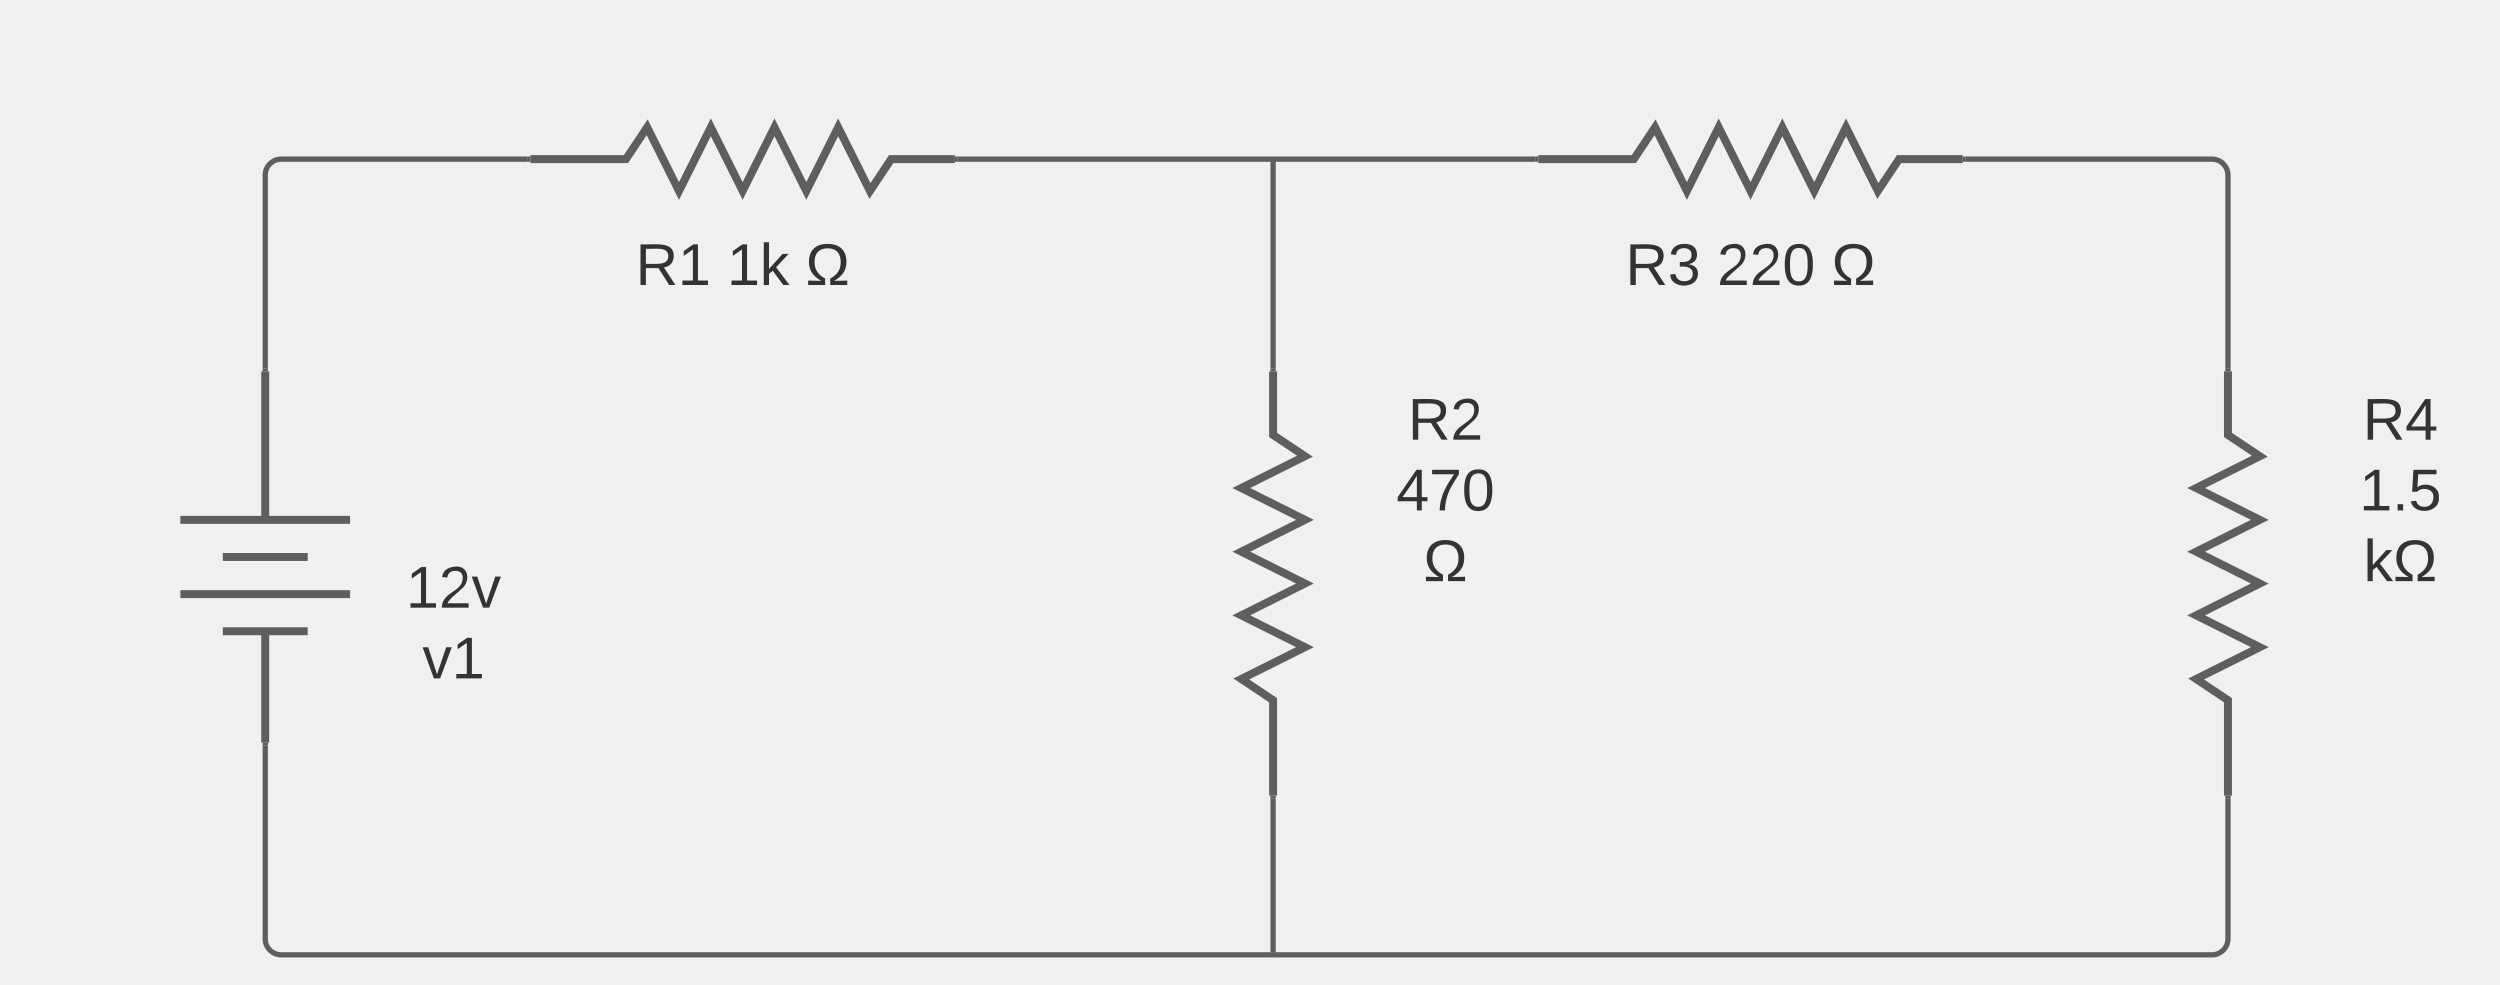
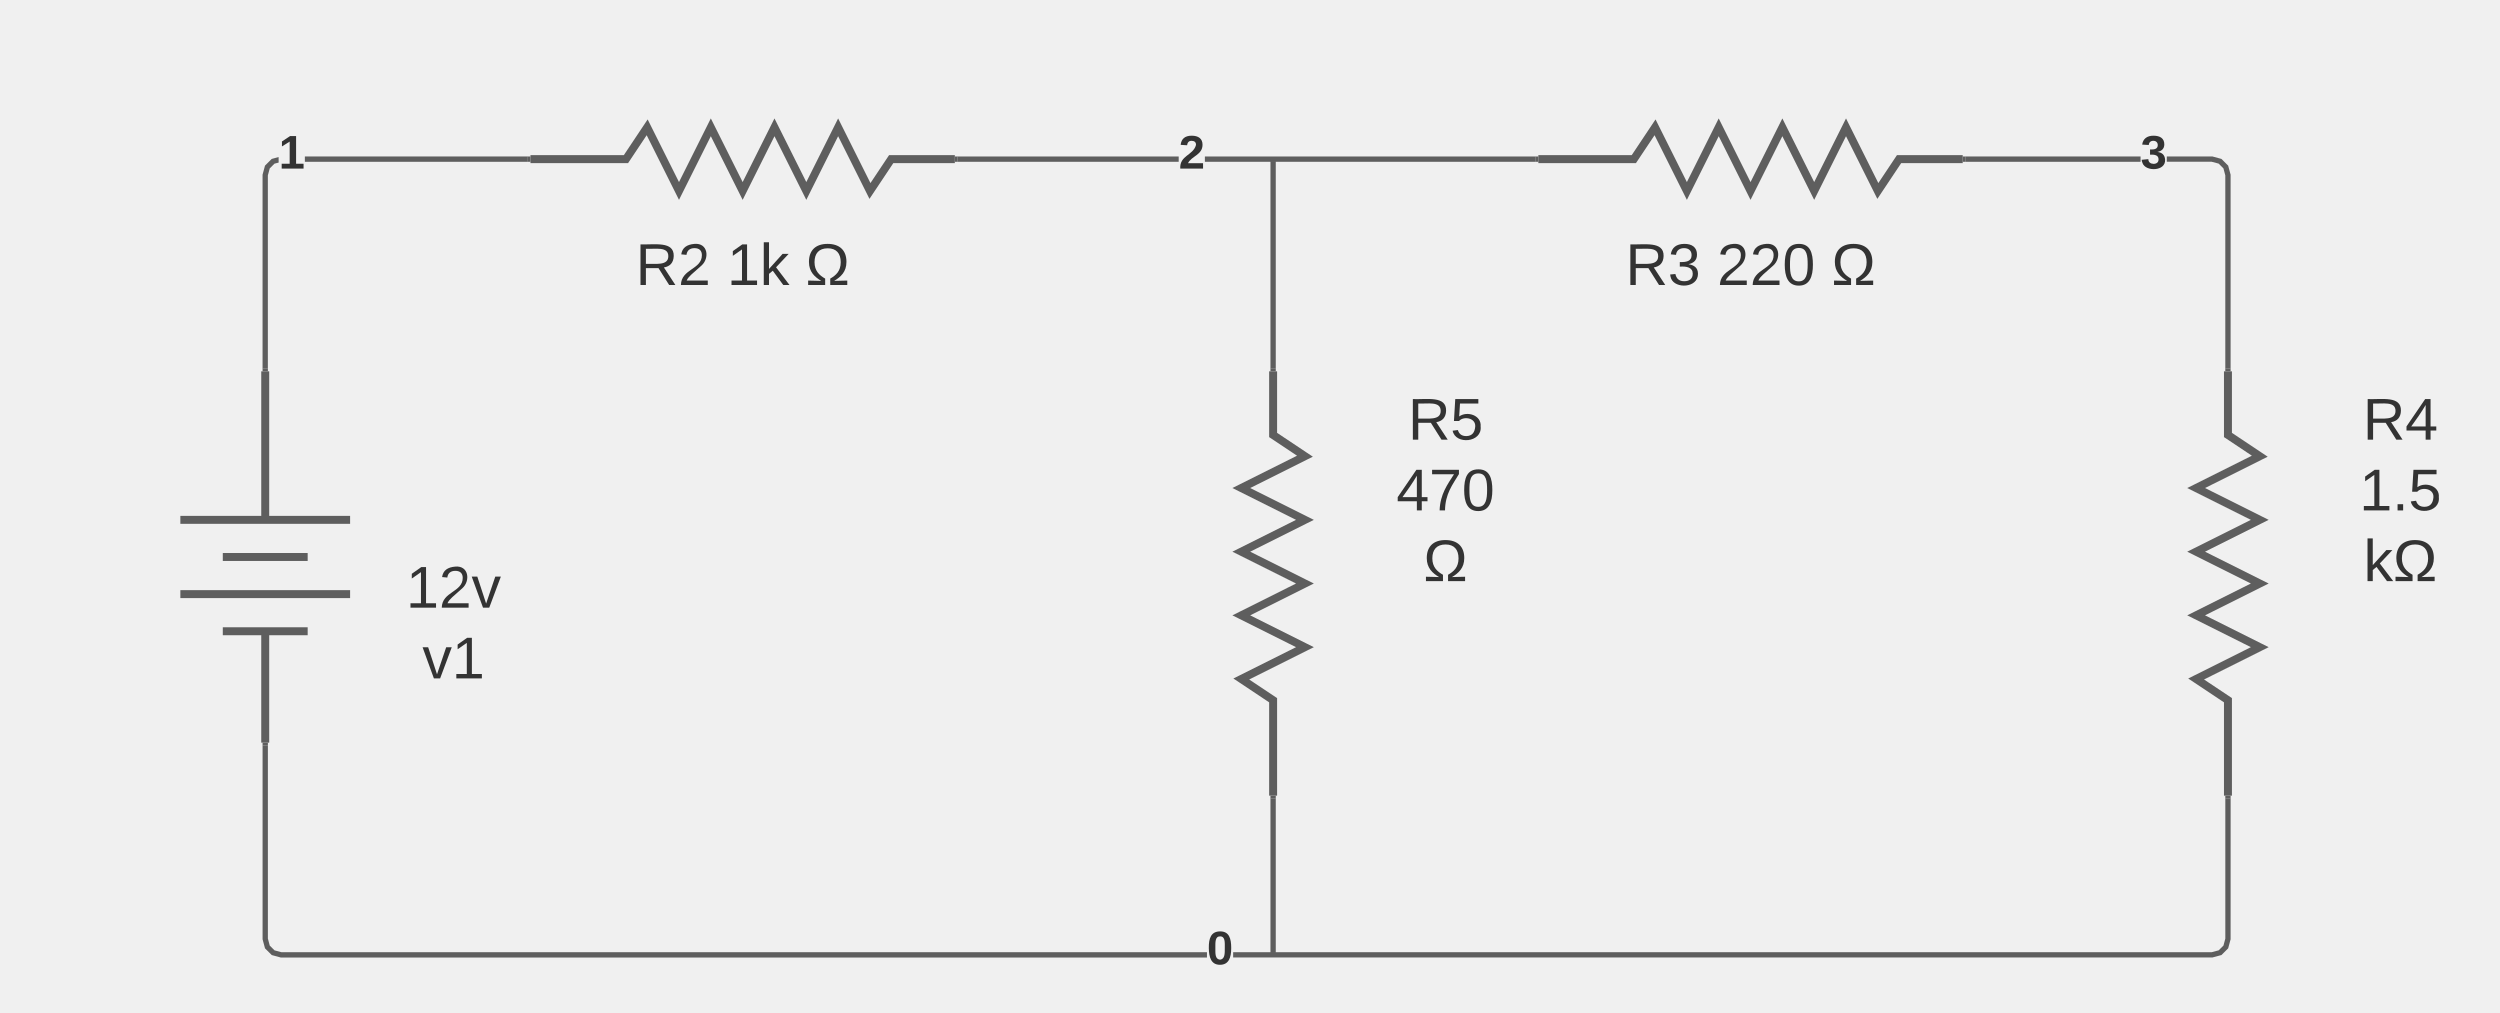
- <svg xmlns="http://www.w3.org/2000/svg" xmlns:ns1="lucid" xmlns:xlink="http://www.w3.org/1999/xlink" width="942.57" height="371">
+ <svg xmlns="http://www.w3.org/2000/svg" xmlns:ns1="lucid" xmlns:xlink="http://www.w3.org/1999/xlink" width="942.57" height="381.67">
  <g transform="translate(-240 -240)" ns1:page-tab-id="0_0">
    <path d="M440 260h160v80H440z" fill="none" />
    <path d="M440 300h36l8-12 12 24 12-24 12 24 12-24 12 24 12-24 12 24 8-12h24" stroke="#5e5e5e" stroke-width="3" fill="none" />
    <use xlink:href="#a" transform="matrix(1,0,0,1,440,328) translate(39.62963 19.44444)" />
    <use xlink:href="#b" transform="matrix(1,0,0,1,440,328) translate(74.1358 19.44444)" />
    <use xlink:href="#c" transform="matrix(1,0,0,1,440,328) translate(103.7654 19.44444)" />
    <path d="M260 380v140h160V380z" fill="none" />
    <path d="M340 380v56m32 0h-64m48 14h-32m48 14h-64m48 14h-32m16 0v42" stroke="#5e5e5e" stroke-width="3" fill="#fff" />
    <use xlink:href="#d" transform="matrix(1,0,0,1,396,408) translate(-2.901235 61.11111)" />
    <use xlink:href="#e" transform="matrix(1,0,0,1,396,408) translate(3.271605 87.77778)" />
    <path d="M820 260h160v80H820z" fill="none" />
    <path d="M820 300h36l8-12 12 24 12-24 12 24 12-24 12 24 12-24 12 24 8-12h24" stroke="#5e5e5e" stroke-width="3" fill="none" />
    <use xlink:href="#f" transform="matrix(1,0,0,1,820,328) translate(32.83951 19.44444)" />
    <use xlink:href="#g" transform="matrix(1,0,0,1,820,328) translate(67.34568 19.44444)" />
-     <use xlink:href="#c" transform="matrix(1,0,0,1,820,328) translate(110.5556 19.44444)" />
+     <use xlink:href="#h" transform="matrix(1,0,0,1,820,328) translate(110.5556 19.44444)" />
    <g fill="none">
      <path d="M680 540V380h80v160z" />
      <path d="M720 540v-36l-12-8 24-12-24-12 24-12-24-12 24-12-24-12 24-12-12-8v-24" stroke="#5e5e5e" stroke-width="3" />
    </g>
-     <use xlink:href="#h" transform="matrix(1,0,0,1,770,348) translate(0.8333333 57.77778)" />
-     <use xlink:href="#i" transform="matrix(1,0,0,1,770,348) translate(-3.518519 84.44444)" />
+     <use xlink:href="#i" transform="matrix(1,0,0,1,770,348) translate(0.8333333 57.77778)" />
+     <use xlink:href="#j" transform="matrix(1,0,0,1,770,348) translate(-3.518519 84.44444)" />
    <use xlink:href="#c" transform="matrix(1,0,0,1,770,348) translate(6.697531 111.1111)" />
    <g fill="none">
      <path d="M1040 540V380h80v160z" />
      <path d="M1080 540v-36l-12-8 24-12-24-12 24-12-24-12 24-12-24-12 24-12-12-8v-24" stroke="#5e5e5e" stroke-width="3" />
    </g>
-     <use xlink:href="#j" transform="matrix(1,0,0,1,1130,348) translate(0.8333333 57.77778)" />
-     <use xlink:href="#k" transform="matrix(1,0,0,1,1130,348) translate(-0.4320988 84.44444)" />
-     <use xlink:href="#l" transform="matrix(1,0,0,1,1130,348) translate(1.141975 111.1111)" />
-     <path d="M601 300h218" stroke="#5e5e5e" stroke-width="2" fill="none" />
+     <use xlink:href="#k" transform="matrix(1,0,0,1,1130,348) translate(0.8333333 57.77778)" />
+     <use xlink:href="#l" transform="matrix(1,0,0,1,1130,348) translate(-0.4320988 84.44444)" />
+     <use xlink:href="#m" transform="matrix(1,0,0,1,1130,348) translate(1.141975 111.1111)" />
+     <path d="M684.4 301H601v-2h83.4zm134.6 0H694.27v-2H819z" fill="#5e5e5e" />
    <path d="M601.03 301H600v-2h1.03zM820 301h-1.03v-2H820z" fill="#5e5e5e" />
-     <path d="M981 300h93c3.3 0 6 2.7 6 6v73" stroke="#5e5e5e" stroke-width="2" fill="none" />
+     <use xlink:href="#n" transform="matrix(1,0,0,1,684.3951,289.3333) translate(0.005 14.22222)" />
+     <path d="M1077.55 299.92l2.53 2.53.92 3.42V379h-2v-72.87l-.7-2.64-1.8-1.8-2.63-.7h-16.93v-2h17.2zM981 301v-2h66.06v2z" fill="#5e5e5e" />
    <path d="M981.03 301H980v-2h1.03zM1081 380h-2v-1.03h2z" fill="#5e5e5e" />
+     <use xlink:href="#o" transform="matrix(1,0,0,1,1047.062,289.3333) translate(0.005 14.22222)" />
    <path d="M720 379v-78" stroke="#5e5e5e" stroke-width="2" fill="none" />
    <path d="M721 380h-2v-1.03h2z" fill="#5e5e5e" />
    <path d="M720 301.03V300M720 541v58" stroke="#5e5e5e" stroke-width="2" fill="none" />
    <path d="M721 541.03h-2V540h2z" fill="#5e5e5e" />
-     <path d="M720 598.97V600M340 521v73c0 3.3 2.7 6 6 6h728c3.3 0 6-2.7 6-6v-53" stroke="#5e5e5e" stroke-width="2" fill="none" />
+     <path d="M720 598.97V600" stroke="#5e5e5e" stroke-width="2" fill="none" />
+     <path d="M341 593.87l.7 2.64 1.8 1.8 2.63.7h348.93v2h-349.2l-3.4-.92-2.54-2.53-.92-3.42V521h2zm740 .26l-.92 3.42-2.53 2.53-3.42.92h-369.2v-2h368.94l2.64-.7 1.8-1.8.7-2.63V541h2z" fill="#5e5e5e" />
    <path d="M341 521.03h-2V520h2zM1081 541.03h-2V540h2z" fill="#5e5e5e" />
-     <path d="M340 379v-73c0-3.3 2.7-6 6-6h93" stroke="#5e5e5e" stroke-width="2" fill="none" />
+     <g>
+       <use xlink:href="#p" transform="matrix(1,0,0,1,695.0617,589.3333) translate(0.005 14.22222)" />
+     </g>
+     <path d="M345.06 301.3l-1.57.4-1.8 1.8-.7 2.63V379h-2v-73.13l.92-3.42 2.53-2.53 2.6-.7zM439 301h-84.06v-2H439z" fill="#5e5e5e" />
    <path d="M341 380h-2v-1.03h2zM440 301h-1.03v-2H440z" fill="#5e5e5e" />
+     <g>
+       <use xlink:href="#q" transform="matrix(1,0,0,1,345.0617,289.3333) translate(0.005 14.22222)" />
+     </g>
    <defs>
-       <path fill="#333" d="M233-177c-1 41-23 64-60 70L243 0h-38l-65-103H63V0H30v-248c88 3 205-21 203 71zM63-129c60-2 137 13 137-47 0-61-80-42-137-45v92" id="m" />
-       <path fill="#333" d="M27 0v-27h64v-190l-56 39v-29l58-41h29v221h61V0H27" id="n" />
+       <path fill="#333" d="M233-177c-1 41-23 64-60 70L243 0h-38l-65-103H63V0H30v-248c88 3 205-21 203 71zM63-129c60-2 137 13 137-47 0-61-80-42-137-45v92" id="r" />
+       <path fill="#333" d="M101-251c82-7 93 87 43 132L82-64C71-53 59-42 53-27h129V0H18c2-99 128-94 128-182 0-28-16-43-45-43s-46 15-49 41l-32-3c6-41 34-60 81-64" id="s" />
      <g id="a">
-         <use transform="matrix(0.0617284,0,0,0.0617284,0,0)" xlink:href="#m" />
-         <use transform="matrix(0.0617284,0,0,0.0617284,15.98765,0)" xlink:href="#n" />
+         <use transform="matrix(0.0617284,0,0,0.0617284,0,0)" xlink:href="#r" />
+         <use transform="matrix(0.0617284,0,0,0.0617284,15.98765,0)" xlink:href="#s" />
      </g>
-       <path fill="#333" d="M143 0L79-87 56-68V0H24v-261h32v163l83-92h37l-77 82L181 0h-38" id="o" />
+       <path fill="#333" d="M27 0v-27h64v-190l-56 39v-29l58-41h29v221h61V0H27" id="t" />
+       <path fill="#333" d="M143 0L79-87 56-68V0H24v-261h32v163l83-92h37l-77 82L181 0h-38" id="u" />
      <g id="b">
-         <use transform="matrix(0.0617284,0,0,0.0617284,0,0)" xlink:href="#n" />
-         <use transform="matrix(0.0617284,0,0,0.0617284,12.34568,0)" xlink:href="#o" />
+         <use transform="matrix(0.0617284,0,0,0.0617284,0,0)" xlink:href="#t" />
+         <use transform="matrix(0.0617284,0,0,0.0617284,12.34568,0)" xlink:href="#u" />
      </g>
-       <path fill="#333" d="M20-141c0-71 41-110 114-110s115 39 115 110c0 61-35 92-75 116l80-2V0H150v-39c35-20 64-46 64-100s-27-85-79-85c-54 0-81 31-81 85 0 52 29 80 65 100V0H15v-27l80 2C55-49 20-80 20-141" id="p" />
-       <use transform="matrix(0.0617284,0,0,0.0617284,0,0)" xlink:href="#p" id="c" />
-       <path fill="#333" d="M101-251c82-7 93 87 43 132L82-64C71-53 59-42 53-27h129V0H18c2-99 128-94 128-182 0-28-16-43-45-43s-46 15-49 41l-32-3c6-41 34-60 81-64" id="q" />
-       <path fill="#333" d="M108 0H70L1-190h34L89-25l56-165h34" id="r" />
+       <path fill="#333" d="M20-141c0-71 41-110 114-110s115 39 115 110c0 61-35 92-75 116l80-2V0H150v-39c35-20 64-46 64-100s-27-85-79-85c-54 0-81 31-81 85 0 52 29 80 65 100V0H15v-27l80 2C55-49 20-80 20-141" id="v" />
+       <use transform="matrix(0.0617284,0,0,0.0617284,0,0)" xlink:href="#v" id="c" />
+       <path fill="#333" d="M108 0H70L1-190h34L89-25l56-165h34" id="w" />
      <g id="d">
-         <use transform="matrix(0.0617284,0,0,0.0617284,0,0)" xlink:href="#n" />
-         <use transform="matrix(0.0617284,0,0,0.0617284,12.34568,0)" xlink:href="#q" />
-         <use transform="matrix(0.0617284,0,0,0.0617284,24.69136,0)" xlink:href="#r" />
+         <use transform="matrix(0.0617284,0,0,0.0617284,0,0)" xlink:href="#t" />
+         <use transform="matrix(0.0617284,0,0,0.0617284,12.34568,0)" xlink:href="#s" />
+         <use transform="matrix(0.0617284,0,0,0.0617284,24.69136,0)" xlink:href="#w" />
      </g>
      <g id="e">
+         <use transform="matrix(0.0617284,0,0,0.0617284,0,0)" xlink:href="#w" />
+         <use transform="matrix(0.0617284,0,0,0.0617284,11.11111,0)" xlink:href="#t" />
+       </g>
+       <path fill="#333" d="M126-127c33 6 58 20 58 59 0 88-139 92-164 29-3-8-5-16-6-25l32-3c6 27 21 44 54 44 32 0 52-15 52-46 0-38-36-46-79-43v-28c39 1 72-4 72-42 0-27-17-43-46-43-28 0-47 15-49 41l-32-3c6-42 35-63 81-64 48-1 79 21 79 65 0 36-21 52-52 59" id="x" />
+       <g id="f">
        <use transform="matrix(0.0617284,0,0,0.0617284,0,0)" xlink:href="#r" />
-         <use transform="matrix(0.0617284,0,0,0.0617284,11.11111,0)" xlink:href="#n" />
+         <use transform="matrix(0.0617284,0,0,0.0617284,15.98765,0)" xlink:href="#x" />
      </g>
-       <path fill="#333" d="M126-127c33 6 58 20 58 59 0 88-139 92-164 29-3-8-5-16-6-25l32-3c6 27 21 44 54 44 32 0 52-15 52-46 0-38-36-46-79-43v-28c39 1 72-4 72-42 0-27-17-43-46-43-28 0-47 15-49 41l-32-3c6-42 35-63 81-64 48-1 79 21 79 65 0 36-21 52-52 59" id="s" />
-       <g id="f">
-         <use transform="matrix(0.0617284,0,0,0.0617284,0,0)" xlink:href="#m" />
-         <use transform="matrix(0.0617284,0,0,0.0617284,15.98765,0)" xlink:href="#s" />
+       <path fill="#333" d="M101-251c68 0 85 55 85 127S166 4 100 4C33 4 14-52 14-124c0-73 17-127 87-127zm-1 229c47 0 54-49 54-102s-4-102-53-102c-51 0-55 48-55 102 0 53 5 102 54 102" id="y" />
+       <g id="g">
+         <use transform="matrix(0.0617284,0,0,0.0617284,0,0)" xlink:href="#s" />
+         <use transform="matrix(0.0617284,0,0,0.0617284,12.34568,0)" xlink:href="#s" />
+         <use transform="matrix(0.0617284,0,0,0.0617284,24.69136,0)" xlink:href="#y" />
      </g>
-       <path fill="#333" d="M101-251c68 0 85 55 85 127S166 4 100 4C33 4 14-52 14-124c0-73 17-127 87-127zm-1 229c47 0 54-49 54-102s-4-102-53-102c-51 0-55 48-55 102 0 53 5 102 54 102" id="t" />
-       <g id="g">
-         <use transform="matrix(0.0617284,0,0,0.0617284,0,0)" xlink:href="#q" />
-         <use transform="matrix(0.0617284,0,0,0.0617284,12.34568,0)" xlink:href="#q" />
-         <use transform="matrix(0.0617284,0,0,0.0617284,24.69136,0)" xlink:href="#t" />
+       <use transform="matrix(0.0617284,0,0,0.0617284,0,0)" xlink:href="#v" id="h" />
+       <path fill="#333" d="M54-142c48-35 137-8 131 61C196 18 31 33 14-55l32-4c7 23 22 37 52 37 35-1 51-22 54-58 4-55-73-65-99-34H22l8-134h141v27H59" id="z" />
+       <g id="i">
+         <use transform="matrix(0.0617284,0,0,0.0617284,0,0)" xlink:href="#r" />
+         <use transform="matrix(0.0617284,0,0,0.0617284,15.98765,0)" xlink:href="#z" />
      </g>
-       <g id="h">
-         <use transform="matrix(0.0617284,0,0,0.0617284,0,0)" xlink:href="#m" />
-         <use transform="matrix(0.0617284,0,0,0.0617284,15.98765,0)" xlink:href="#q" />
+       <path fill="#333" d="M155-56V0h-30v-56H8v-25l114-167h33v167h35v25h-35zm-30-156c-27 46-58 90-88 131h88v-131" id="A" />
+       <path fill="#333" d="M64 0c3-98 48-159 88-221H18v-27h164v26C143-157 98-101 97 0H64" id="B" />
+       <g id="j">
+         <use transform="matrix(0.0617284,0,0,0.0617284,0,0)" xlink:href="#A" />
+         <use transform="matrix(0.0617284,0,0,0.0617284,12.34568,0)" xlink:href="#B" />
+         <use transform="matrix(0.0617284,0,0,0.0617284,24.69136,0)" xlink:href="#y" />
      </g>
-       <path fill="#333" d="M155-56V0h-30v-56H8v-25l114-167h33v167h35v25h-35zm-30-156c-27 46-58 90-88 131h88v-131" id="u" />
-       <path fill="#333" d="M64 0c3-98 48-159 88-221H18v-27h164v26C143-157 98-101 97 0H64" id="v" />
-       <g id="i">
+       <g id="k">
+         <use transform="matrix(0.0617284,0,0,0.0617284,0,0)" xlink:href="#r" />
+         <use transform="matrix(0.0617284,0,0,0.0617284,15.98765,0)" xlink:href="#A" />
+       </g>
+       <path fill="#333" d="M33 0v-38h34V0H33" id="C" />
+       <g id="l">
+         <use transform="matrix(0.0617284,0,0,0.0617284,0,0)" xlink:href="#t" />
+         <use transform="matrix(0.0617284,0,0,0.0617284,12.34568,0)" xlink:href="#C" />
+         <use transform="matrix(0.0617284,0,0,0.0617284,18.51852,0)" xlink:href="#z" />
+       </g>
+       <g id="m">
        <use transform="matrix(0.0617284,0,0,0.0617284,0,0)" xlink:href="#u" />
-         <use transform="matrix(0.0617284,0,0,0.0617284,12.34568,0)" xlink:href="#v" />
-         <use transform="matrix(0.0617284,0,0,0.0617284,24.69136,0)" xlink:href="#t" />
+         <use transform="matrix(0.0617284,0,0,0.0617284,11.11111,0)" xlink:href="#v" />
      </g>
-       <g id="j">
-         <use transform="matrix(0.0617284,0,0,0.0617284,0,0)" xlink:href="#m" />
-         <use transform="matrix(0.0617284,0,0,0.0617284,15.98765,0)" xlink:href="#u" />
-       </g>
-       <path fill="#333" d="M33 0v-38h34V0H33" id="w" />
-       <path fill="#333" d="M54-142c48-35 137-8 131 61C196 18 31 33 14-55l32-4c7 23 22 37 52 37 35-1 51-22 54-58 4-55-73-65-99-34H22l8-134h141v27H59" id="x" />
-       <g id="k">
-         <use transform="matrix(0.0617284,0,0,0.0617284,0,0)" xlink:href="#n" />
-         <use transform="matrix(0.0617284,0,0,0.0617284,12.34568,0)" xlink:href="#w" />
-         <use transform="matrix(0.0617284,0,0,0.0617284,18.51852,0)" xlink:href="#x" />
-       </g>
-       <g id="l">
-         <use transform="matrix(0.0617284,0,0,0.0617284,0,0)" xlink:href="#o" />
-         <use transform="matrix(0.0617284,0,0,0.0617284,11.11111,0)" xlink:href="#p" />
-       </g>
+       <path fill="#333" d="M182-182c0 78-84 86-111 141h115V0H12c-6-101 99-100 120-180 1-22-12-31-33-32-23 0-32 14-35 34l-49-3c5-45 32-70 84-70 51 0 83 22 83 69" id="D" />
+       <use transform="matrix(0.04938272,0,0,0.04938272,0,0)" xlink:href="#D" id="n" />
+       <path fill="#333" d="M128-127c34 4 56 21 59 58 7 91-148 94-172 28-4-9-6-17-7-26l51-5c1 24 16 35 40 36 23 0 39-12 38-36-1-31-31-36-65-34v-40c32 2 59-3 59-33 0-20-13-33-34-33s-33 13-35 32l-50-3c6-44 37-68 86-68 50 0 83 20 83 66 0 35-22 52-53 58" id="E" />
+       <use transform="matrix(0.04938272,0,0,0.04938272,0,0)" xlink:href="#E" id="o" />
+       <path fill="#333" d="M101-251c68 0 84 54 84 127C185-50 166 4 99 4S15-52 14-124c-1-75 17-127 87-127zm-1 216c37-5 36-46 36-89s4-89-36-89c-39 0-36 45-36 89 0 43-3 85 36 89" id="F" />
+       <use transform="matrix(0.04938272,0,0,0.04938272,0,0)" xlink:href="#F" id="p" />
+       <path fill="#333" d="M23 0v-37h61v-169l-59 37v-38l62-41h46v211h57V0H23" id="G" />
+       <use transform="matrix(0.04938272,0,0,0.04938272,0,0)" xlink:href="#G" id="q" />
    </defs>
  </g>
</svg>
